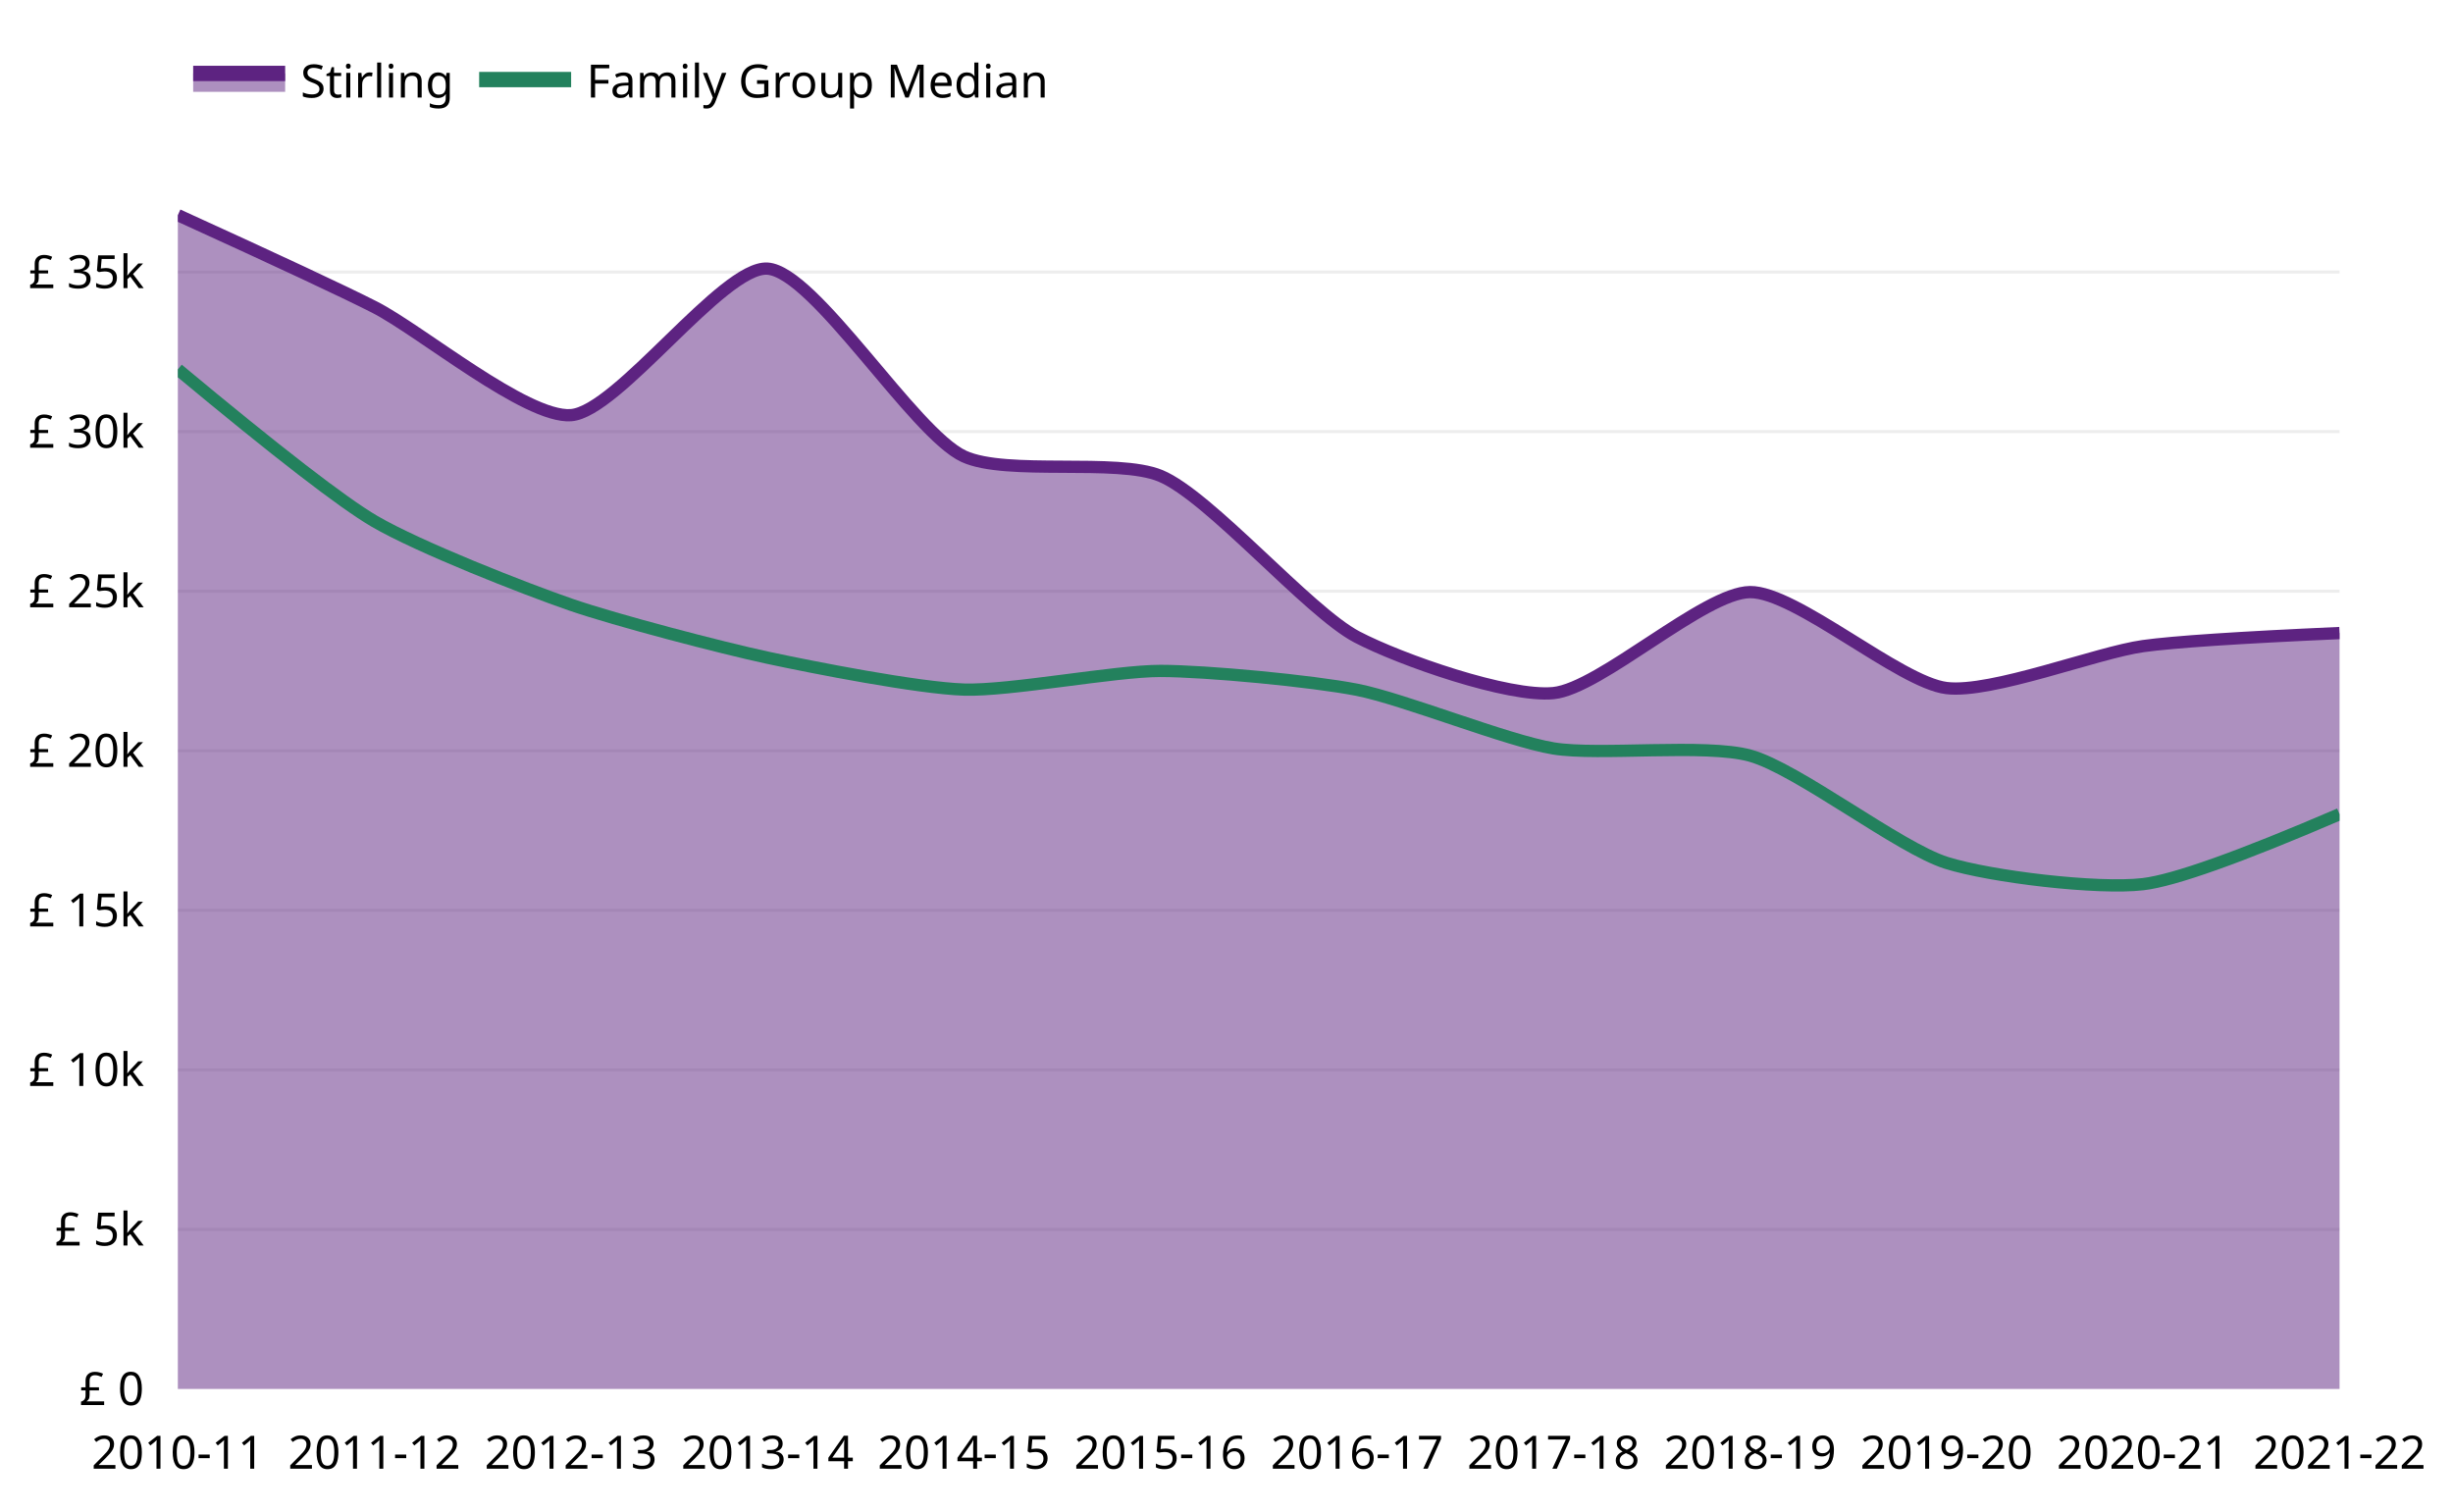
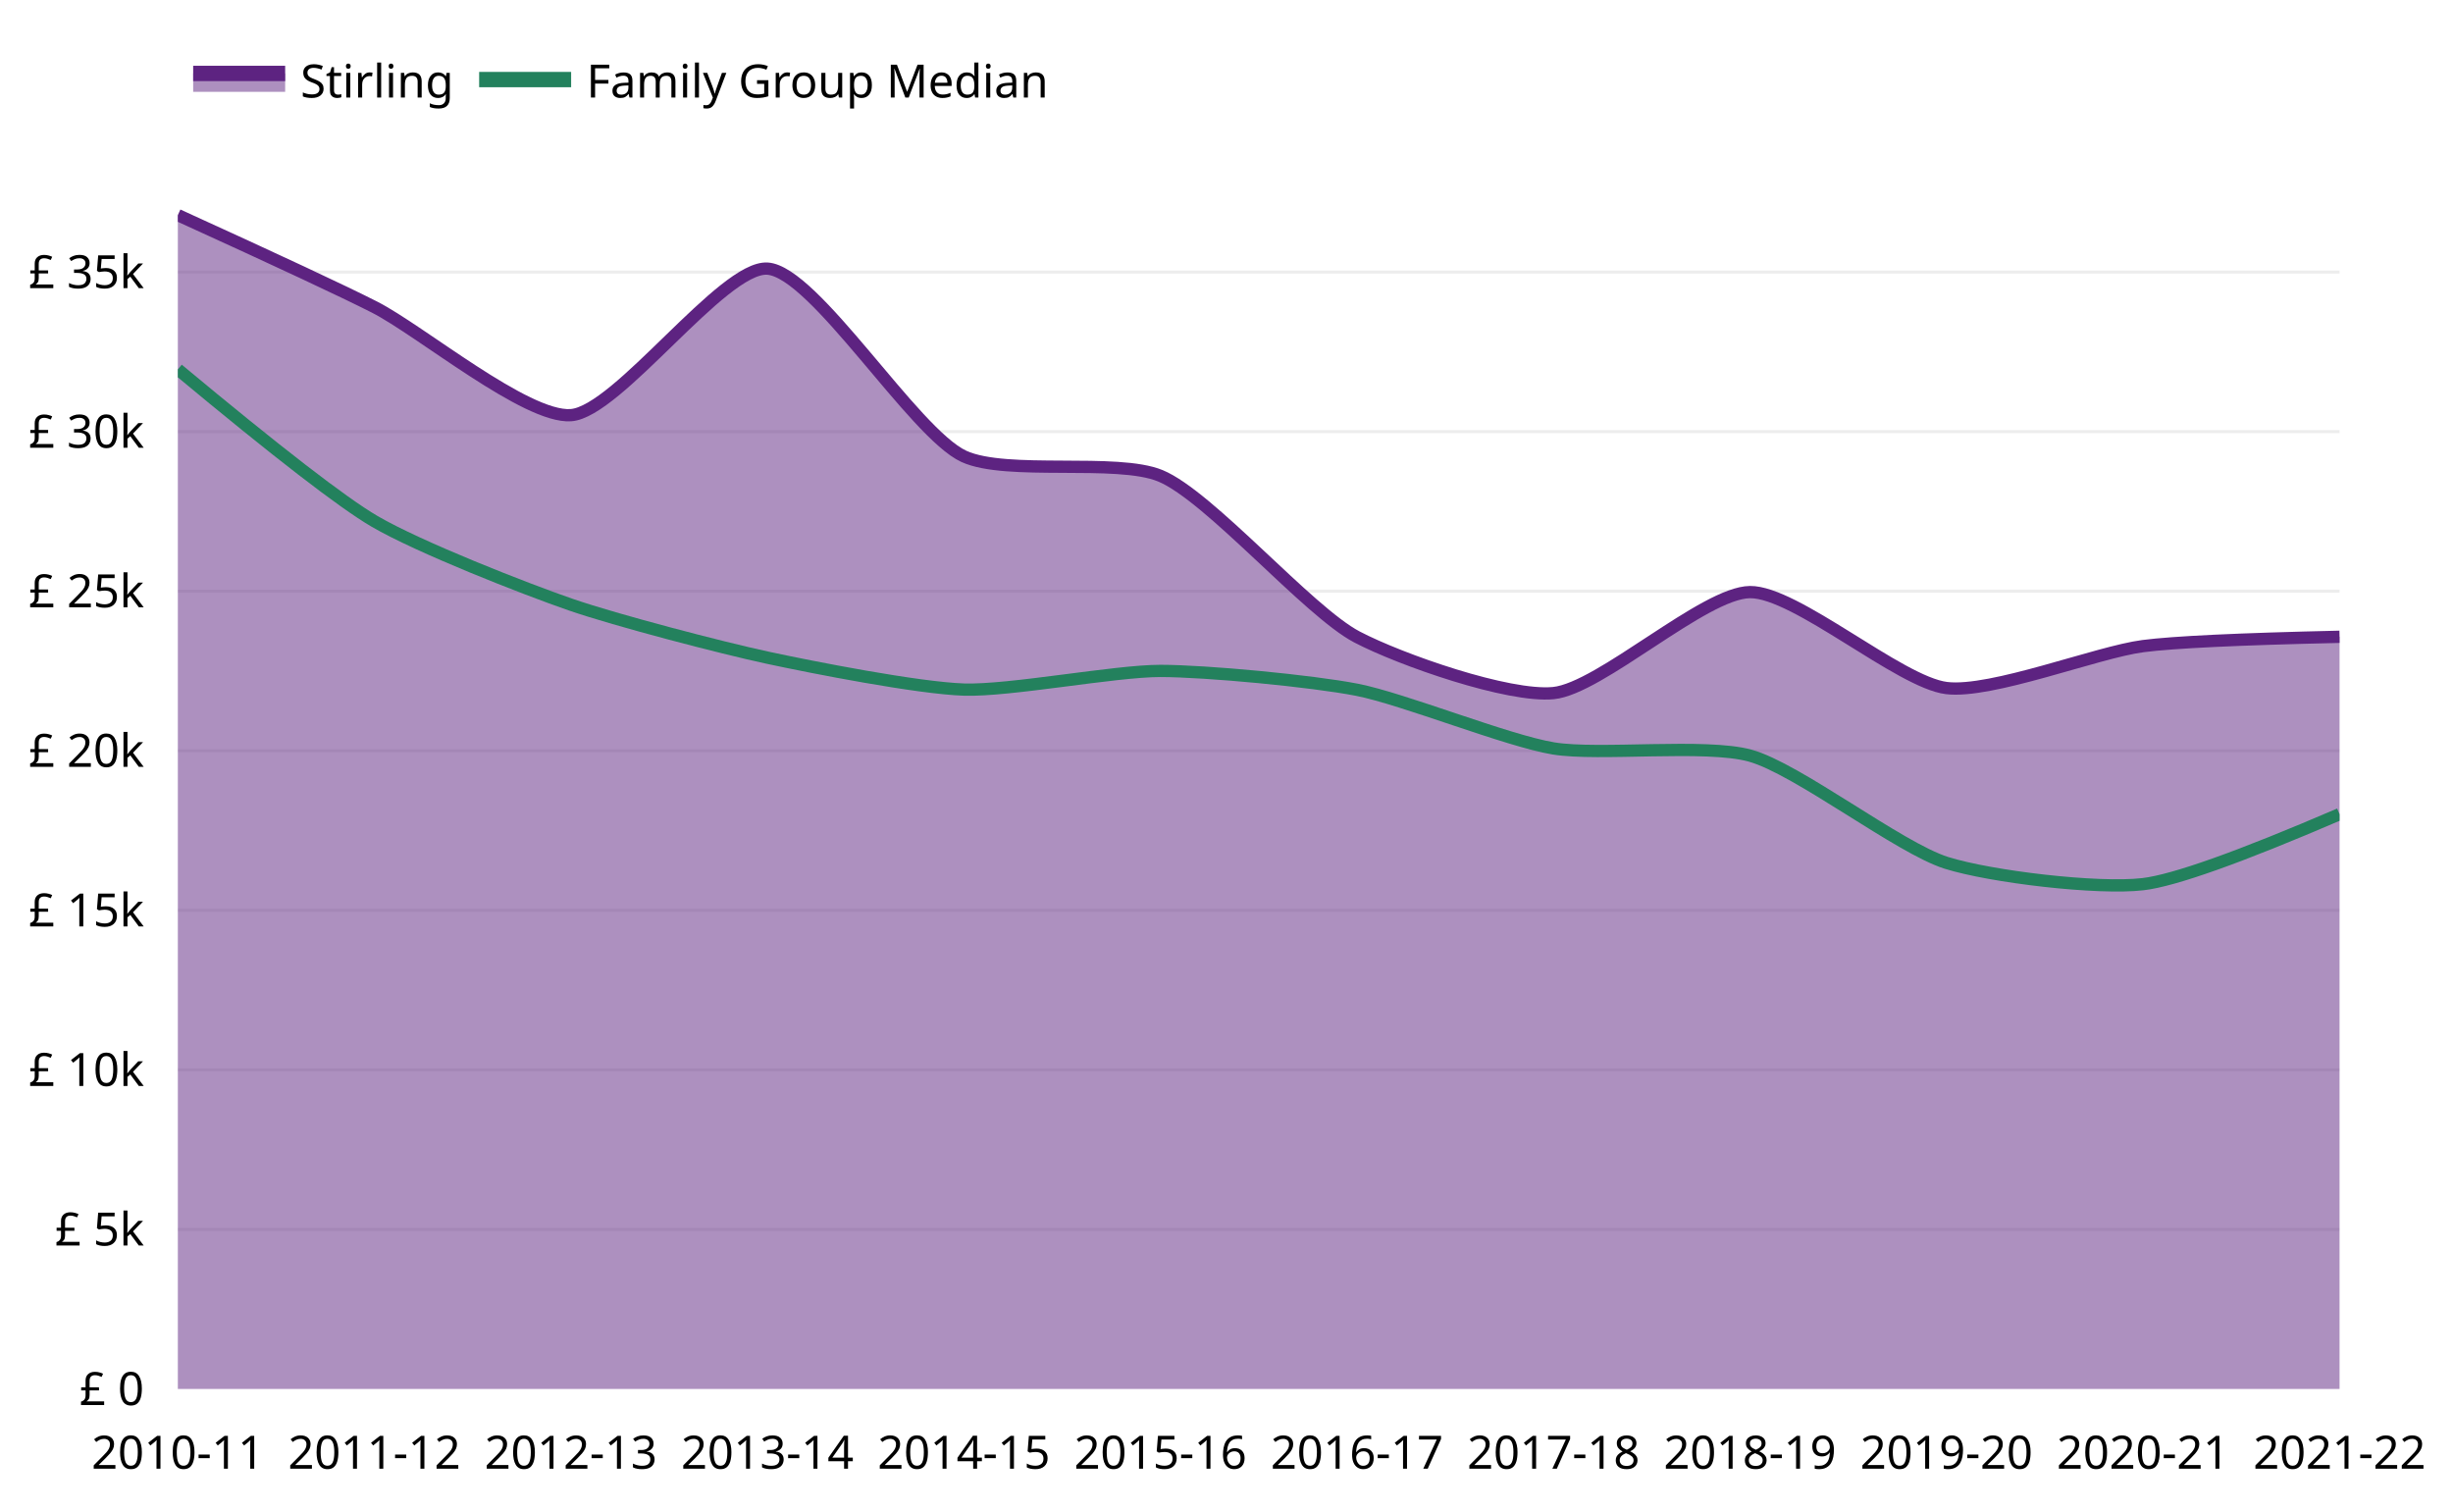
<svg xmlns="http://www.w3.org/2000/svg" class="main-svg" width="800" height="493" style="" viewBox="0 0 800 493">
  <rect x="0" y="0" width="800" height="493" style="fill: rgb(255, 255, 255); fill-opacity: 1;" />
-   <defs id="defs-7512fd">
+   <defs id="defs-0c68f6">
    <g class="clips">
-       <clipPath id="clip7512fdxyplot" class="plotclip">
+       <clipPath id="clip0c68f6xyplot" class="plotclip">
        <rect width="705" height="403" />
      </clipPath>
-       <clipPath class="axesclip" id="clip7512fdx">
+       <clipPath class="axesclip" id="clip0c68f6x">
        <rect x="58" y="0" width="705" height="493" />
      </clipPath>
-       <clipPath class="axesclip" id="clip7512fdy">
+       <clipPath class="axesclip" id="clip0c68f6y">
        <rect x="0" y="50" width="800" height="403" />
      </clipPath>
-       <clipPath class="axesclip" id="clip7512fdxy">
+       <clipPath class="axesclip" id="clip0c68f6xy">
        <rect x="58" y="50" width="705" height="403" />
      </clipPath>
    </g>
    <g class="gradients" />
    <g class="patterns" />
  </defs>
  <g class="bglayer">
    <rect class="bg" x="48" y="40" width="725" height="423" style="fill: rgb(0, 0, 0); fill-opacity: 0; stroke-width: 0;" />
  </g>
  <g class="layer-below">
    <g class="imagelayer" />
    <g class="shapelayer" />
  </g>
  <g class="cartesianlayer">
    <g class="subplot xy">
      <g class="layer-subplot">
        <g class="shapelayer" />
        <g class="imagelayer" />
      </g>
      <g class="gridlayer">
        <g class="x">
          <path class="xgrid crisp" transform="translate(122.09,0)" d="M0,50v403" style="stroke: rgb(255, 255, 255); stroke-opacity: 1; stroke-width: 1px;" />
          <path class="xgrid crisp" transform="translate(186.18,0)" d="M0,50v403" style="stroke: rgb(255, 255, 255); stroke-opacity: 1; stroke-width: 1px;" />
          <path class="xgrid crisp" transform="translate(250.27,0)" d="M0,50v403" style="stroke: rgb(255, 255, 255); stroke-opacity: 1; stroke-width: 1px;" />
          <path class="xgrid crisp" transform="translate(314.36,0)" d="M0,50v403" style="stroke: rgb(255, 255, 255); stroke-opacity: 1; stroke-width: 1px;" />
          <path class="xgrid crisp" transform="translate(378.45,0)" d="M0,50v403" style="stroke: rgb(255, 255, 255); stroke-opacity: 1; stroke-width: 1px;" />
          <path class="xgrid crisp" transform="translate(442.55,0)" d="M0,50v403" style="stroke: rgb(255, 255, 255); stroke-opacity: 1; stroke-width: 1px;" />
          <path class="xgrid crisp" transform="translate(506.64,0)" d="M0,50v403" style="stroke: rgb(255, 255, 255); stroke-opacity: 1; stroke-width: 1px;" />
          <path class="xgrid crisp" transform="translate(570.73,0)" d="M0,50v403" style="stroke: rgb(255, 255, 255); stroke-opacity: 1; stroke-width: 1px;" />
          <path class="xgrid crisp" transform="translate(634.82,0)" d="M0,50v403" style="stroke: rgb(255, 255, 255); stroke-opacity: 1; stroke-width: 1px;" />
          <path class="xgrid crisp" transform="translate(698.91,0)" d="M0,50v403" style="stroke: rgb(255, 255, 255); stroke-opacity: 1; stroke-width: 1px;" />
        </g>
        <g class="y">
          <path class="ygrid crisp" transform="translate(0,400.96)" d="M58,0h705" style="stroke: rgb(237, 237, 237); stroke-opacity: 1; stroke-width: 1px;" />
          <path class="ygrid crisp" transform="translate(0,348.92)" d="M58,0h705" style="stroke: rgb(237, 237, 237); stroke-opacity: 1; stroke-width: 1px;" />
          <path class="ygrid crisp" transform="translate(0,296.89)" d="M58,0h705" style="stroke: rgb(237, 237, 237); stroke-opacity: 1; stroke-width: 1px;" />
          <path class="ygrid crisp" transform="translate(0,244.85)" d="M58,0h705" style="stroke: rgb(237, 237, 237); stroke-opacity: 1; stroke-width: 1px;" />
          <path class="ygrid crisp" transform="translate(0,192.81)" d="M58,0h705" style="stroke: rgb(237, 237, 237); stroke-opacity: 1; stroke-width: 1px;" />
          <path class="ygrid crisp" transform="translate(0,140.77)" d="M58,0h705" style="stroke: rgb(237, 237, 237); stroke-opacity: 1; stroke-width: 1px;" />
          <path class="ygrid crisp" transform="translate(0,88.73)" d="M58,0h705" style="stroke: rgb(237, 237, 237); stroke-opacity: 1; stroke-width: 1px;" />
        </g>
      </g>
      <g class="zerolinelayer">
        <path class="yzl zl crisp" transform="translate(0,453)" d="M58,0h705" style="stroke: rgb(255, 255, 255); stroke-opacity: 1; stroke-width: 2px;" />
      </g>
      <path class="xlines-below" />
      <path class="ylines-below" />
      <g class="overlines-below" />
      <g class="xaxislayer-below" />
      <g class="yaxislayer-below" />
      <g class="overaxes-below" />
-       <g class="plot" transform="translate(58,50)" clip-path="url(#clip7512fdxyplot)">
+       <g class="plot" transform="translate(58,50)" clip-path="url(#clip0c68f6xyplot)">
        <g class="scatterlayer mlayer">
-           <g class="trace scatter trace42a08a" style="stroke-miterlimit: 2;">
+           <g class="trace scatter trace8172a0" style="stroke-miterlimit: 2;">
            <g class="fills">
              <g>
-                 <path class="js-fill" d="M705,403L0,403L0,20.15Q49.26,42.59 64.09,50.13C79.17,57.8 113.54,86.41 128.18,85.4C143.48,84.35 177.68,36.72 192.27,37.61C207.63,38.55 240.01,91.33 256.36,98.84C270.3,105.24 306.33,99.33 320.45,105.18C336.47,111.82 368.69,149.43 384.55,157.74C398.77,165.19 433.97,177.49 448.64,176.04C463.9,174.54 497.74,143.25 512.73,143.1C527.65,142.95 561.54,172.53 576.82,174.4C591.47,176.2 625.88,162.81 640.91,160.72Q655.79,158.65 705,156.46" style="fill: rgb(93, 35, 129); fill-opacity: 0.5; stroke-width: 0;" />
+                 <path class="js-fill" d="M705,403L0,403L0,20.15Q49.26,42.59 64.09,50.13C79.17,57.8 113.54,86.41 128.18,85.4C143.48,84.35 177.68,36.72 192.27,37.61C207.63,38.55 240.01,91.33 256.36,98.84C270.3,105.24 306.33,99.33 320.45,105.18C336.47,111.82 368.69,149.43 384.55,157.74C398.77,165.19 433.97,177.49 448.64,176.04C463.9,174.54 497.74,143.25 512.73,143.1C527.65,142.95 561.54,172.53 576.82,174.4C591.47,176.2 625.88,162.67 640.91,160.72Q655.79,158.79 705,157.68" style="fill: rgb(93, 35, 129); fill-opacity: 0.5; stroke-width: 0;" />
              </g>
            </g>
            <g class="errorbars" />
            <g class="lines">
-               <path class="js-line" d="M0,20.15Q49.26,42.59 64.09,50.13C79.17,57.8 113.54,86.41 128.18,85.4C143.48,84.35 177.68,36.72 192.27,37.61C207.63,38.55 240.01,91.33 256.36,98.84C270.3,105.24 306.33,99.33 320.45,105.18C336.47,111.82 368.69,149.43 384.55,157.74C398.77,165.19 433.97,177.49 448.64,176.04C463.9,174.54 497.74,143.25 512.73,143.1C527.65,142.95 561.54,172.53 576.82,174.4C591.47,176.2 625.88,162.81 640.91,160.72Q655.79,158.65 705,156.46" style="vector-effect: non-scaling-stroke; fill: none; stroke: rgb(93, 35, 129); stroke-opacity: 1; stroke-width: 4px; opacity: 1;" />
+               <path class="js-line" d="M0,20.15Q49.26,42.59 64.09,50.13C79.17,57.8 113.54,86.41 128.18,85.4C143.48,84.35 177.68,36.72 192.27,37.61C207.63,38.55 240.01,91.33 256.36,98.84C270.3,105.24 306.33,99.33 320.45,105.18C336.47,111.82 368.69,149.43 384.55,157.74C398.77,165.19 433.97,177.49 448.64,176.04C463.9,174.54 497.74,143.25 512.73,143.1C527.65,142.95 561.54,172.53 576.82,174.4C591.47,176.2 625.88,162.67 640.91,160.72Q655.79,158.79 705,157.68" style="vector-effect: non-scaling-stroke; fill: none; stroke: rgb(93, 35, 129); stroke-opacity: 1; stroke-width: 4px; opacity: 1;" />
            </g>
            <g class="points" />
            <g class="text" />
          </g>
-           <g class="trace scatter traced36c59" style="stroke-miterlimit: 2; opacity: 1;">
+           <g class="trace scatter trace3b325e" style="stroke-miterlimit: 2; opacity: 1;">
            <g class="fills" />
            <g class="errorbars" />
            <g class="lines">
              <path class="js-line" d="M0,70.47Q48.53,110.88 64.09,119.99C78.52,128.44 113.04,141.98 128.18,147.21C142.96,152.31 177.23,161.25 192.27,164.49C207.14,167.69 241.37,174.4 256.36,174.9C271.28,175.39 305.5,168.8 320.45,168.81C335.41,168.82 369.73,172.07 384.55,174.96C399.65,177.91 433.53,191.6 448.64,194.09C463.44,196.53 498.23,192.45 512.73,196.43C528.2,200.68 561.37,226.58 576.82,231.42C591.34,235.97 626.15,240.1 640.91,238.36Q656.07,236.58 705,215.53" style="vector-effect: non-scaling-stroke; fill: none; stroke: rgb(35, 129, 93); stroke-opacity: 1; stroke-width: 4px; opacity: 1;" />
            </g>
            <g class="points" />
            <g class="text" />
          </g>
        </g>
      </g>
      <g class="overplot" />
      <path class="xlines-above crisp" d="M0,0" style="fill: none;" />
      <path class="ylines-above crisp" d="M0,0" style="fill: none;" />
      <g class="overlines-above" />
      <g class="xaxislayer-above">
        <g class="xtick">
          <text text-anchor="middle" x="0" y="479" transform="translate(58,0)" style="font-family: 'Segoe UI Semibold'; font-size: 15px; fill: rgb(0, 0, 0); fill-opacity: 1; white-space: pre; opacity: 1;">2010-11</text>
        </g>
        <g class="xtick">
          <text text-anchor="middle" x="0" y="479" transform="translate(122.09,0)" style="font-family: 'Segoe UI Semibold'; font-size: 15px; fill: rgb(0, 0, 0); fill-opacity: 1; white-space: pre; opacity: 1;">2011-12</text>
        </g>
        <g class="xtick">
          <text text-anchor="middle" x="0" y="479" transform="translate(186.18,0)" style="font-family: 'Segoe UI Semibold'; font-size: 15px; fill: rgb(0, 0, 0); fill-opacity: 1; white-space: pre; opacity: 1;">2012-13</text>
        </g>
        <g class="xtick">
          <text text-anchor="middle" x="0" y="479" transform="translate(250.27,0)" style="font-family: 'Segoe UI Semibold'; font-size: 15px; fill: rgb(0, 0, 0); fill-opacity: 1; white-space: pre; opacity: 1;">2013-14</text>
        </g>
        <g class="xtick">
          <text text-anchor="middle" x="0" y="479" transform="translate(314.36,0)" style="font-family: 'Segoe UI Semibold'; font-size: 15px; fill: rgb(0, 0, 0); fill-opacity: 1; white-space: pre; opacity: 1;">2014-15</text>
        </g>
        <g class="xtick">
          <text text-anchor="middle" x="0" y="479" transform="translate(378.45,0)" style="font-family: 'Segoe UI Semibold'; font-size: 15px; fill: rgb(0, 0, 0); fill-opacity: 1; white-space: pre; opacity: 1;">2015-16</text>
        </g>
        <g class="xtick">
          <text text-anchor="middle" x="0" y="479" transform="translate(442.55,0)" style="font-family: 'Segoe UI Semibold'; font-size: 15px; fill: rgb(0, 0, 0); fill-opacity: 1; white-space: pre; opacity: 1;">2016-17</text>
        </g>
        <g class="xtick">
          <text text-anchor="middle" x="0" y="479" transform="translate(506.64,0)" style="font-family: 'Segoe UI Semibold'; font-size: 15px; fill: rgb(0, 0, 0); fill-opacity: 1; white-space: pre; opacity: 1;">2017-18</text>
        </g>
        <g class="xtick">
          <text text-anchor="middle" x="0" y="479" transform="translate(570.73,0)" style="font-family: 'Segoe UI Semibold'; font-size: 15px; fill: rgb(0, 0, 0); fill-opacity: 1; white-space: pre; opacity: 1;">2018-19</text>
        </g>
        <g class="xtick">
          <text text-anchor="middle" x="0" y="479" transform="translate(634.82,0)" style="font-family: 'Segoe UI Semibold'; font-size: 15px; fill: rgb(0, 0, 0); fill-opacity: 1; white-space: pre; opacity: 1;">2019-20</text>
        </g>
        <g class="xtick">
          <text text-anchor="middle" x="0" y="479" transform="translate(698.91,0)" style="font-family: 'Segoe UI Semibold'; font-size: 15px; fill: rgb(0, 0, 0); fill-opacity: 1; white-space: pre; opacity: 1;">2020-21</text>
        </g>
        <g class="xtick">
          <text text-anchor="middle" x="0" y="479" transform="translate(763,0)" style="font-family: 'Segoe UI Semibold'; font-size: 15px; fill: rgb(0, 0, 0); fill-opacity: 1; white-space: pre; opacity: 1;">2021-22</text>
        </g>
      </g>
      <g class="yaxislayer-above">
        <g class="ytick">
          <text text-anchor="end" x="47" y="5.25" transform="translate(0,453)" style="font-family: 'Segoe UI Semibold'; font-size: 15px; fill: rgb(0, 0, 0); fill-opacity: 1; white-space: pre; opacity: 1;">£ 0</text>
        </g>
        <g class="ytick">
          <text text-anchor="end" x="47" y="5.25" style="font-family: 'Segoe UI Semibold'; font-size: 15px; fill: rgb(0, 0, 0); fill-opacity: 1; white-space: pre; opacity: 1;" transform="translate(0,400.96)">£ 5k</text>
        </g>
        <g class="ytick">
          <text text-anchor="end" x="47" y="5.25" style="font-family: 'Segoe UI Semibold'; font-size: 15px; fill: rgb(0, 0, 0); fill-opacity: 1; white-space: pre; opacity: 1;" transform="translate(0,348.92)">£ 10k</text>
        </g>
        <g class="ytick">
          <text text-anchor="end" x="47" y="5.25" style="font-family: 'Segoe UI Semibold'; font-size: 15px; fill: rgb(0, 0, 0); fill-opacity: 1; white-space: pre; opacity: 1;" transform="translate(0,296.89)">£ 15k</text>
        </g>
        <g class="ytick">
          <text text-anchor="end" x="47" y="5.25" style="font-family: 'Segoe UI Semibold'; font-size: 15px; fill: rgb(0, 0, 0); fill-opacity: 1; white-space: pre; opacity: 1;" transform="translate(0,244.85)">£ 20k</text>
        </g>
        <g class="ytick">
          <text text-anchor="end" x="47" y="5.25" style="font-family: 'Segoe UI Semibold'; font-size: 15px; fill: rgb(0, 0, 0); fill-opacity: 1; white-space: pre; opacity: 1;" transform="translate(0,192.81)">£ 25k</text>
        </g>
        <g class="ytick">
          <text text-anchor="end" x="47" y="5.25" style="font-family: 'Segoe UI Semibold'; font-size: 15px; fill: rgb(0, 0, 0); fill-opacity: 1; white-space: pre; opacity: 1;" transform="translate(0,140.77)">£ 30k</text>
        </g>
        <g class="ytick">
          <text text-anchor="end" x="47" y="5.25" style="font-family: 'Segoe UI Semibold'; font-size: 15px; fill: rgb(0, 0, 0); fill-opacity: 1; white-space: pre; opacity: 1;" transform="translate(0,88.73)">£ 35k</text>
        </g>
      </g>
      <g class="overaxes-above" />
    </g>
  </g>
  <g class="polarlayer" />
  <g class="smithlayer" />
  <g class="ternarylayer" />
  <g class="geolayer" />
  <g class="funnelarealayer" />
  <g class="pielayer" />
  <g class="iciclelayer" />
  <g class="treemaplayer" />
  <g class="sunburstlayer" />
  <g class="glimages" />
-   <defs id="topdefs-7512fd">
+   <defs id="topdefs-0c68f6">
    <g class="clips" />
-     <clipPath id="legend7512fd">
+     <clipPath id="legend0c68f6">
      <rect width="285" height="33" x="0" y="0" />
    </clipPath>
  </defs>
  <g class="layer-above">
    <g class="imagelayer" />
    <g class="shapelayer" />
  </g>
  <g class="infolayer">
    <g class="legend" pointer-events="all" transform="translate(58,9.7)">
      <rect class="bg" shape-rendering="crispEdges" width="285" height="33" x="0" y="0" style="stroke: rgb(68, 68, 68); stroke-opacity: 1; fill: rgb(0, 0, 0); fill-opacity: 0; stroke-width: 0px;" />
-       <g class="scrollbox" transform="" clip-path="url(#legend7512fd)">
+       <g class="scrollbox" transform="" clip-path="url(#legend0c68f6)">
        <g class="groups">
          <g class="traces" transform="translate(0,16.25)" style="opacity: 1;">
            <text class="legendtext" text-anchor="start" x="40" y="5.85" style="font-family: 'Segoe UI Semibold'; font-size: 15px; fill: rgb(0, 0, 0); fill-opacity: 1; white-space: pre;">Stirling</text>
            <g class="layers">
              <g class="legendfill">
                <path class="js-fill" d="M5,-2h30v6h-30z" style="stroke-width: 0; fill: rgb(93, 35, 129); fill-opacity: 0.5;" />
              </g>
              <g class="legendlines">
                <path class="js-line" d="M5,-2h30" style="fill: none; stroke: rgb(93, 35, 129); stroke-opacity: 1; stroke-width: 5px;" />
              </g>
              <g class="legendsymbols">
                <g class="legendpoints" />
              </g>
            </g>
            <rect class="legendtoggle" x="0" y="-11.25" width="90.766" height="22.5" style="fill: rgb(0, 0, 0); fill-opacity: 0;" />
          </g>
          <g class="traces" transform="translate(93.26562,16.25)" style="opacity: 1;">
            <text class="legendtext" text-anchor="start" x="40" y="5.85" style="font-family: 'Segoe UI Semibold'; font-size: 15px; fill: rgb(0, 0, 0); fill-opacity: 1; white-space: pre;">Family Group Median</text>
            <g class="layers" style="opacity: 1;">
              <g class="legendfill" />
              <g class="legendlines">
                <path class="js-line" d="M5,0h30" style="fill: none; stroke: rgb(35, 129, 93); stroke-opacity: 1; stroke-width: 5px;" />
              </g>
              <g class="legendsymbols">
                <g class="legendpoints" />
              </g>
            </g>
            <rect class="legendtoggle" x="0" y="-11.25" width="188.609" height="22.5" style="fill: rgb(0, 0, 0); fill-opacity: 0;" />
          </g>
        </g>
      </g>
      <rect class="scrollbar" rx="20" ry="3" width="0" height="0" x="0" y="0" style="fill: rgb(128, 139, 164); fill-opacity: 1;" />
    </g>
    <g class="g-gtitle" />
    <g class="g-xtitle" />
    <g class="g-ytitle" />
  </g>
</svg>
